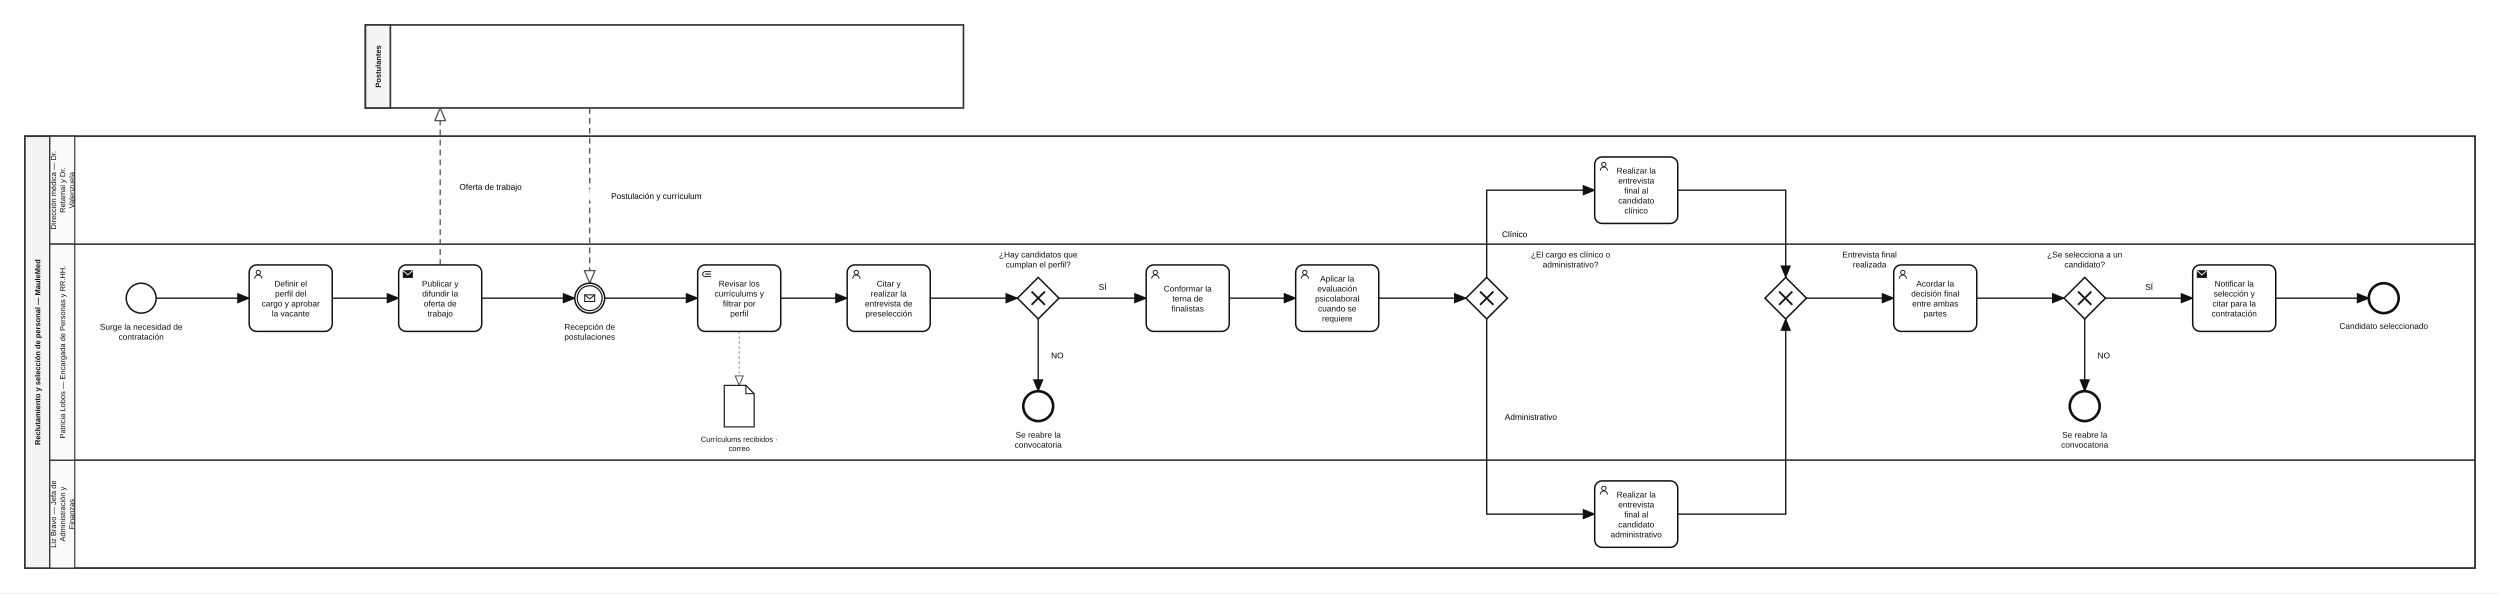
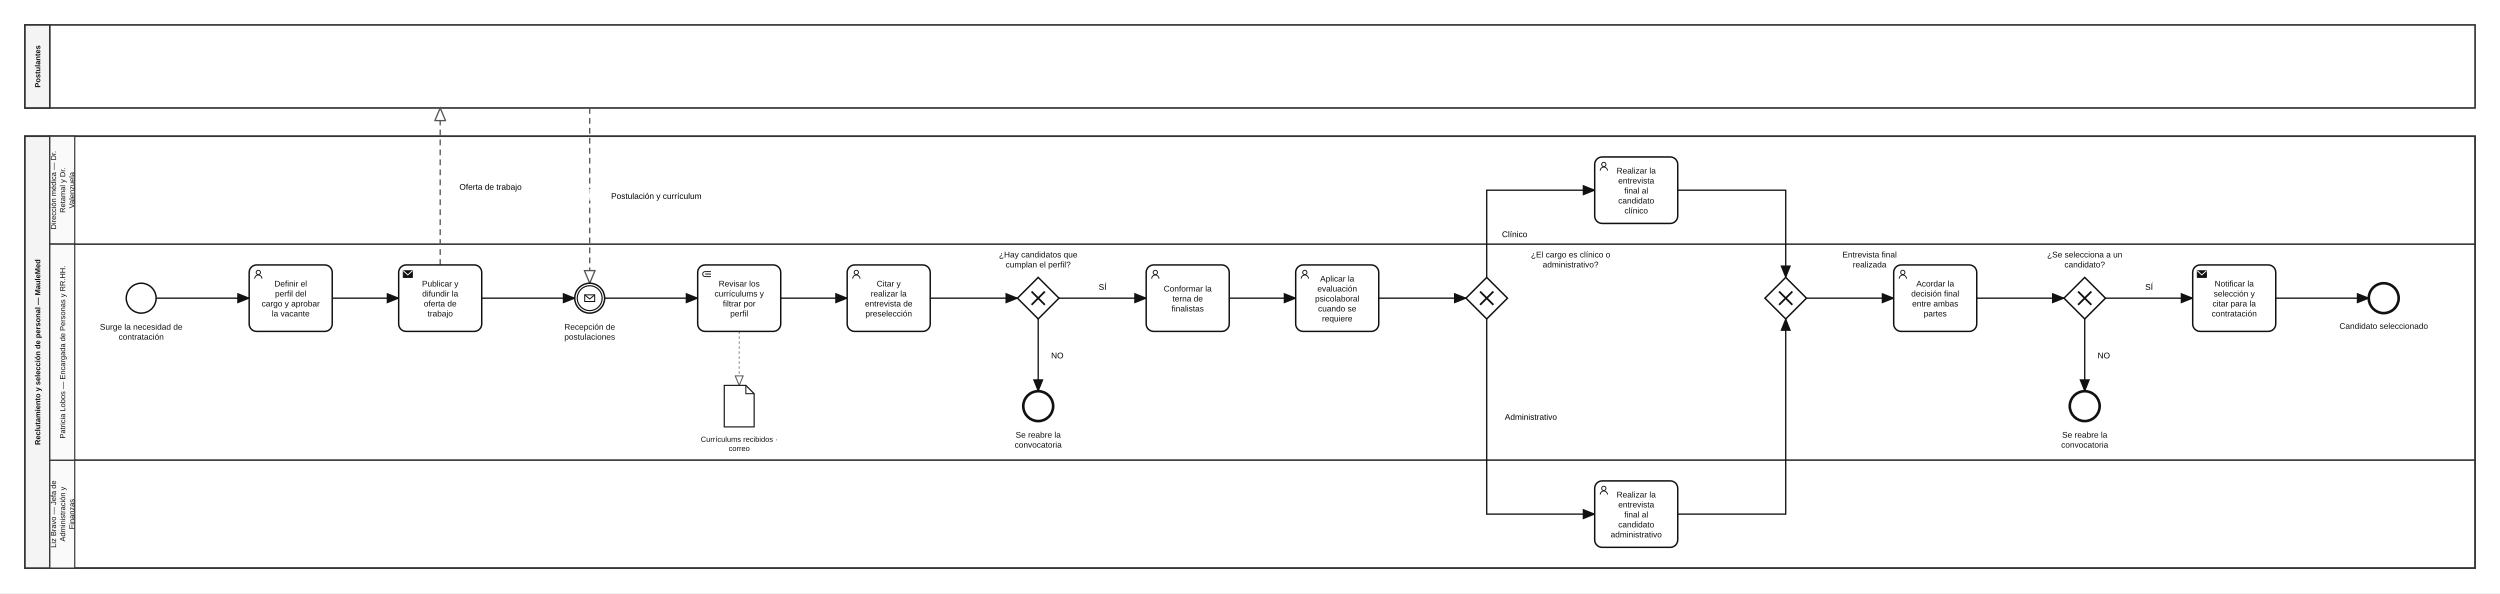
<svg xmlns="http://www.w3.org/2000/svg" width="3010" height="714" viewBox="0 0 3010 714">
  <rect width="100%" height="100%" fill="#ffffff" />
  <defs>
    <marker id="sf" markerWidth="10" markerHeight="8" refX="9" refY="4" orient="auto">
      <path d="M0,0 L10,4 L0,8 z" fill="#111" />
    </marker>
    <marker id="mf" markerWidth="11" markerHeight="9" refX="10" refY="4.5" orient="auto">
      <path d="M0.5,0.5 L10,4.5 L0.5,8.5 z" fill="#fff" stroke="#555" stroke-width="1" />
    </marker>
  </defs>
  <rect x="30.0" y="164.0" width="2950.0" height="520.0" fill="#fff" stroke="#333" stroke-width="2" />
  <rect x="30.0" y="164.0" width="30" height="520.0" fill="#f4f4f4" stroke="#333" stroke-width="2" />
  <g transform="translate(45.0,424.0) rotate(-90)">
    <text x="0.0" y="3.5" font-family="Arial,Helvetica,sans-serif" font-size="9" font-weight="bold" text-anchor="middle" fill="#111">Reclutamiento y selección de personal — MauleMed</text>
  </g>
-   <rect x="440.0" y="30.0" width="720.0" height="100.0" fill="#fff" stroke="#333" stroke-width="2" />
-   <rect x="440.0" y="30.0" width="30" height="100.0" fill="#f4f4f4" stroke="#333" stroke-width="2" />
-   <g transform="translate(455.0,80.0) rotate(-90)">
+   <rect x="30.0" y="30.0" width="2950.0" height="100.0" fill="#fff" stroke="#333" stroke-width="2" />
+   <rect x="30.0" y="30.0" width="30" height="100.0" fill="#f4f4f4" stroke="#333" stroke-width="2" />
+   <g transform="translate(45.0,80.0) rotate(-90)">
    <text x="0.0" y="3.5" font-family="Arial,Helvetica,sans-serif" font-size="9" font-weight="bold" text-anchor="middle" fill="#111">Postulantes</text>
  </g>
  <rect x="60.0" y="554.0" width="2920.0" height="130.0" fill="none" stroke="#333" stroke-width="1.4" />
  <rect x="60.0" y="554.0" width="30" height="130.0" fill="#fafafa" stroke="#333" stroke-width="1.4" />
  <g transform="translate(75.0,619.0) rotate(-90)">
    <text x="0.0" y="-7.5" font-family="Arial,Helvetica,sans-serif" font-size="9" font-weight="normal" text-anchor="middle" fill="#111">Liz Bravo — Jefa de</text>
    <text x="0.0" y="3.5" font-family="Arial,Helvetica,sans-serif" font-size="9" font-weight="normal" text-anchor="middle" fill="#111">Administración y</text>
    <text x="0.0" y="14.5" font-family="Arial,Helvetica,sans-serif" font-size="9" font-weight="normal" text-anchor="middle" fill="#111">Finanzas</text>
  </g>
  <rect x="60.0" y="164.0" width="2920.0" height="130.0" fill="none" stroke="#333" stroke-width="1.4" />
  <rect x="60.0" y="164.0" width="30" height="130.0" fill="#fafafa" stroke="#333" stroke-width="1.4" />
  <g transform="translate(75.0,229.0) rotate(-90)">
    <text x="0.0" y="-7.5" font-family="Arial,Helvetica,sans-serif" font-size="9" font-weight="normal" text-anchor="middle" fill="#111">Dirección médica — Dr.</text>
    <text x="0.0" y="3.5" font-family="Arial,Helvetica,sans-serif" font-size="9" font-weight="normal" text-anchor="middle" fill="#111">Retamal y Dr.</text>
    <text x="0.0" y="14.5" font-family="Arial,Helvetica,sans-serif" font-size="9" font-weight="normal" text-anchor="middle" fill="#111">Valenzuela</text>
  </g>
  <rect x="60.0" y="294.0" width="2920.0" height="260.0" fill="none" stroke="#333" stroke-width="1.4" />
  <rect x="60.0" y="294.0" width="30" height="260.0" fill="#fafafa" stroke="#333" stroke-width="1.4" />
  <g transform="translate(75.0,424.0) rotate(-90)">
    <text x="0.0" y="3.5" font-family="Arial,Helvetica,sans-serif" font-size="9" font-weight="normal" text-anchor="middle" fill="#111">Patricia Lobos — Encargada de Personas y RR.HH.</text>
  </g>
  <polyline points="890.0,399.0 890.0,464.0" fill="none" stroke="#888" stroke-width="1.2" stroke-dasharray="3,3" marker-end="url(#mf)" />
  <polyline points="188.0,359.0 300.0,359.0" fill="none" stroke="#111" stroke-width="1.6" marker-end="url(#sf)" />
  <polyline points="400.0,359.0 480.0,359.0" fill="none" stroke="#111" stroke-width="1.6" marker-end="url(#sf)" />
  <polyline points="580.0,359.0 692.0,359.0" fill="none" stroke="#111" stroke-width="1.6" marker-end="url(#sf)" />
  <polyline points="728.0,359.0 840.0,359.0" fill="none" stroke="#111" stroke-width="1.6" marker-end="url(#sf)" />
  <polyline points="940.0,359.0 1020.0,359.0" fill="none" stroke="#111" stroke-width="1.6" marker-end="url(#sf)" />
  <polyline points="1120.0,359.0 1225.0,359.0" fill="none" stroke="#111" stroke-width="1.6" marker-end="url(#sf)" />
  <polyline points="1250.0,384.0 1250.0,471.0" fill="none" stroke="#111" stroke-width="1.6" marker-end="url(#sf)" />
  <rect x="1262.6" y="419.5" width="20.8" height="14" fill="#fff" opacity="0.9" />
  <text x="1273.0" y="431.5" font-family="Arial,Helvetica,sans-serif" font-size="10" font-weight="normal" text-anchor="middle" fill="#000">NO</text>
  <polyline points="1275.0,359.0 1380.0,359.0" fill="none" stroke="#111" stroke-width="1.6" marker-end="url(#sf)" />
  <rect x="1317.1" y="337.0" width="20.8" height="14" fill="#fff" opacity="0.9" />
  <text x="1327.5" y="349.0" font-family="Arial,Helvetica,sans-serif" font-size="10" font-weight="normal" text-anchor="middle" fill="#000">SÍ</text>
  <polyline points="1480.0,359.0 1560.0,359.0" fill="none" stroke="#111" stroke-width="1.6" marker-end="url(#sf)" />
  <polyline points="1660.0,359.0 1765.0,359.0" fill="none" stroke="#111" stroke-width="1.6" marker-end="url(#sf)" />
  <polyline points="1790.0,334.0 1790.0,229.0 1920.0,229.0" fill="none" stroke="#111" stroke-width="1.6" marker-end="url(#sf)" />
  <rect x="1797.2" y="273.5" width="52.8" height="14" fill="#fff" opacity="0.9" />
  <text x="1823.6" y="285.5" font-family="Arial,Helvetica,sans-serif" font-size="10" font-weight="normal" text-anchor="middle" fill="#000">Clínico</text>
  <polyline points="1790.0,384.0 1790.0,619.0 1920.0,619.0" fill="none" stroke="#111" stroke-width="1.6" marker-end="url(#sf)" />
  <rect x="1794.4" y="493.5" width="97.6" height="14" fill="#fff" opacity="0.9" />
  <text x="1843.2" y="505.5" font-family="Arial,Helvetica,sans-serif" font-size="10" font-weight="normal" text-anchor="middle" fill="#000">Administrativo</text>
  <polyline points="2020.0,229.0 2150.0,229.0 2150.0,334.0" fill="none" stroke="#111" stroke-width="1.6" marker-end="url(#sf)" />
  <polyline points="2020.0,619.0 2150.0,619.0 2150.0,384.0" fill="none" stroke="#111" stroke-width="1.6" marker-end="url(#sf)" />
  <polyline points="2175.0,359.0 2280.0,359.0" fill="none" stroke="#111" stroke-width="1.6" marker-end="url(#sf)" />
  <polyline points="2380.0,359.0 2485.0,359.0" fill="none" stroke="#111" stroke-width="1.6" marker-end="url(#sf)" />
  <polyline points="2510.0,384.0 2510.0,471.0" fill="none" stroke="#111" stroke-width="1.6" marker-end="url(#sf)" />
  <rect x="2522.6" y="419.5" width="20.8" height="14" fill="#fff" opacity="0.9" />
  <text x="2533.0" y="431.5" font-family="Arial,Helvetica,sans-serif" font-size="10" font-weight="normal" text-anchor="middle" fill="#000">NO</text>
  <polyline points="2535.0,359.0 2640.0,359.0" fill="none" stroke="#111" stroke-width="1.6" marker-end="url(#sf)" />
  <rect x="2577.1" y="337.0" width="20.8" height="14" fill="#fff" opacity="0.9" />
  <text x="2587.5" y="349.0" font-family="Arial,Helvetica,sans-serif" font-size="10" font-weight="normal" text-anchor="middle" fill="#000">SÍ</text>
  <polyline points="2740.0,359.0 2852.0,359.0" fill="none" stroke="#111" stroke-width="1.6" marker-end="url(#sf)" />
  <polyline points="530.0,319.0 530.0,130.0" fill="none" stroke="#555" stroke-width="1.6" stroke-dasharray="7,5" marker-end="url(#mf)" />
  <rect x="532.2" y="216.5" width="116.8" height="14" fill="#fff" opacity="0.9" />
  <text x="590.6" y="228.5" font-family="Arial,Helvetica,sans-serif" font-size="10" font-weight="normal" text-anchor="middle" fill="#000">Oferta de trabajo</text>
  <polyline points="710.0,130.0 710.0,341.0" fill="none" stroke="#555" stroke-width="1.6" stroke-dasharray="7,5" marker-end="url(#mf)" />
  <rect x="709.4" y="227.5" width="161.6" height="14" fill="#fff" opacity="0.9" />
  <text x="790.2" y="239.5" font-family="Arial,Helvetica,sans-serif" font-size="10" font-weight="normal" text-anchor="middle" fill="#000">Postulación y currículum</text>
  <path d="M872.0,464.0 L898.0,464.0 L908.0,474.0 L908.0,514.0 L872.0,514.0 Z" fill="#fff" stroke="#111" stroke-width="1.4" />
  <path d="M898.0,464.0 L898.0,474.0 L908.0,474.0" fill="none" stroke="#111" stroke-width="1.2" />
  <text x="890.0" y="532.0" font-family="Arial,Helvetica,sans-serif" font-size="9" font-weight="normal" text-anchor="middle" fill="#111">Currículums recibidos ·</text>
  <text x="890.0" y="543.0" font-family="Arial,Helvetica,sans-serif" font-size="9" font-weight="normal" text-anchor="middle" fill="#111">correo</text>
  <rect x="2280.0" y="319.0" width="100.0" height="80.0" rx="9" ry="9" fill="#fff" stroke="#111" stroke-width="1.8" />
  <circle cx="2291.0" cy="328.0" r="2.6" fill="none" stroke="#111" stroke-width="1.1" />
  <path d="M2286.6,335.5 a4.4,4.4 0 0 1 8.8,0" fill="none" stroke="#111" stroke-width="1.1" />
  <text x="2330.0" y="345.0" font-family="Arial,Helvetica,sans-serif" font-size="10" font-weight="normal" text-anchor="middle" fill="#111">Acordar la</text>
  <text x="2330.0" y="357.0" font-family="Arial,Helvetica,sans-serif" font-size="10" font-weight="normal" text-anchor="middle" fill="#111">decisión final</text>
  <text x="2330.0" y="369.0" font-family="Arial,Helvetica,sans-serif" font-size="10" font-weight="normal" text-anchor="middle" fill="#111">entre ambas</text>
  <text x="2330.0" y="381.0" font-family="Arial,Helvetica,sans-serif" font-size="10" font-weight="normal" text-anchor="middle" fill="#111">partes</text>
  <rect x="300.0" y="319.0" width="100.0" height="80.0" rx="9" ry="9" fill="#fff" stroke="#111" stroke-width="1.8" />
  <circle cx="311.0" cy="328.0" r="2.6" fill="none" stroke="#111" stroke-width="1.1" />
  <path d="M306.6,335.5 a4.4,4.4 0 0 1 8.8,0" fill="none" stroke="#111" stroke-width="1.1" />
  <text x="350.0" y="345.0" font-family="Arial,Helvetica,sans-serif" font-size="10" font-weight="normal" text-anchor="middle" fill="#111">Definir el</text>
  <text x="350.0" y="357.0" font-family="Arial,Helvetica,sans-serif" font-size="10" font-weight="normal" text-anchor="middle" fill="#111">perfil del</text>
  <text x="350.0" y="369.0" font-family="Arial,Helvetica,sans-serif" font-size="10" font-weight="normal" text-anchor="middle" fill="#111">cargo y aprobar</text>
  <text x="350.0" y="381.0" font-family="Arial,Helvetica,sans-serif" font-size="10" font-weight="normal" text-anchor="middle" fill="#111">la vacante</text>
  <circle cx="1250.0" cy="489.0" r="18.0" fill="#fff" stroke="#111" stroke-width="3.2" />
  <text x="1250.0" y="527.0" font-family="Arial,Helvetica,sans-serif" font-size="10" font-weight="normal" text-anchor="middle" fill="#111">Se reabre la</text>
  <text x="1250.0" y="539.0" font-family="Arial,Helvetica,sans-serif" font-size="10" font-weight="normal" text-anchor="middle" fill="#111">convocatoria</text>
  <circle cx="2510.0" cy="489.0" r="18.0" fill="#fff" stroke="#111" stroke-width="3.2" />
  <text x="2510.0" y="527.0" font-family="Arial,Helvetica,sans-serif" font-size="10" font-weight="normal" text-anchor="middle" fill="#111">Se reabre la</text>
  <text x="2510.0" y="539.0" font-family="Arial,Helvetica,sans-serif" font-size="10" font-weight="normal" text-anchor="middle" fill="#111">convocatoria</text>
  <circle cx="2870.0" cy="359.0" r="18.0" fill="#fff" stroke="#111" stroke-width="3.2" />
  <text x="2870.0" y="396.0" font-family="Arial,Helvetica,sans-serif" font-size="10" font-weight="normal" text-anchor="middle" fill="#111">Candidato seleccionado</text>
  <rect x="1020.0" y="319.0" width="100.0" height="80.0" rx="9" ry="9" fill="#fff" stroke="#111" stroke-width="1.8" />
  <circle cx="1031.0" cy="328.0" r="2.6" fill="none" stroke="#111" stroke-width="1.1" />
  <path d="M1026.6,335.5 a4.4,4.4 0 0 1 8.8,0" fill="none" stroke="#111" stroke-width="1.1" />
  <text x="1070.0" y="345.0" font-family="Arial,Helvetica,sans-serif" font-size="10" font-weight="normal" text-anchor="middle" fill="#111">Citar y</text>
  <text x="1070.0" y="357.0" font-family="Arial,Helvetica,sans-serif" font-size="10" font-weight="normal" text-anchor="middle" fill="#111">realizar la</text>
  <text x="1070.0" y="369.0" font-family="Arial,Helvetica,sans-serif" font-size="10" font-weight="normal" text-anchor="middle" fill="#111">entrevista de</text>
  <text x="1070.0" y="381.0" font-family="Arial,Helvetica,sans-serif" font-size="10" font-weight="normal" text-anchor="middle" fill="#111">preselección</text>
  <rect x="1920.0" y="579.0" width="100.0" height="80.0" rx="9" ry="9" fill="#fff" stroke="#111" stroke-width="1.8" />
  <circle cx="1931.0" cy="588.0" r="2.6" fill="none" stroke="#111" stroke-width="1.1" />
  <path d="M1926.6,595.5 a4.4,4.4 0 0 1 8.8,0" fill="none" stroke="#111" stroke-width="1.1" />
  <text x="1970.0" y="599.0" font-family="Arial,Helvetica,sans-serif" font-size="10" font-weight="normal" text-anchor="middle" fill="#111">Realizar la</text>
  <text x="1970.0" y="611.0" font-family="Arial,Helvetica,sans-serif" font-size="10" font-weight="normal" text-anchor="middle" fill="#111">entrevista</text>
  <text x="1970.0" y="623.0" font-family="Arial,Helvetica,sans-serif" font-size="10" font-weight="normal" text-anchor="middle" fill="#111">final al</text>
  <text x="1970.0" y="635.0" font-family="Arial,Helvetica,sans-serif" font-size="10" font-weight="normal" text-anchor="middle" fill="#111">candidato</text>
  <text x="1970.0" y="647.0" font-family="Arial,Helvetica,sans-serif" font-size="10" font-weight="normal" text-anchor="middle" fill="#111">administrativo</text>
  <rect x="1920.0" y="189.0" width="100.0" height="80.0" rx="9" ry="9" fill="#fff" stroke="#111" stroke-width="1.8" />
  <circle cx="1931.0" cy="198.0" r="2.6" fill="none" stroke="#111" stroke-width="1.1" />
  <path d="M1926.6,205.5 a4.4,4.4 0 0 1 8.8,0" fill="none" stroke="#111" stroke-width="1.1" />
  <text x="1970.0" y="209.0" font-family="Arial,Helvetica,sans-serif" font-size="10" font-weight="normal" text-anchor="middle" fill="#111">Realizar la</text>
  <text x="1970.0" y="221.0" font-family="Arial,Helvetica,sans-serif" font-size="10" font-weight="normal" text-anchor="middle" fill="#111">entrevista</text>
  <text x="1970.0" y="233.0" font-family="Arial,Helvetica,sans-serif" font-size="10" font-weight="normal" text-anchor="middle" fill="#111">final al</text>
  <text x="1970.0" y="245.0" font-family="Arial,Helvetica,sans-serif" font-size="10" font-weight="normal" text-anchor="middle" fill="#111">candidato</text>
  <text x="1970.0" y="257.0" font-family="Arial,Helvetica,sans-serif" font-size="10" font-weight="normal" text-anchor="middle" fill="#111">clínico</text>
  <rect x="1560.0" y="319.0" width="100.0" height="80.0" rx="9" ry="9" fill="#fff" stroke="#111" stroke-width="1.8" />
  <circle cx="1571.0" cy="328.0" r="2.6" fill="none" stroke="#111" stroke-width="1.1" />
  <path d="M1566.6,335.5 a4.4,4.4 0 0 1 8.8,0" fill="none" stroke="#111" stroke-width="1.1" />
  <text x="1610.0" y="339.0" font-family="Arial,Helvetica,sans-serif" font-size="10" font-weight="normal" text-anchor="middle" fill="#111">Aplicar la</text>
  <text x="1610.0" y="351.0" font-family="Arial,Helvetica,sans-serif" font-size="10" font-weight="normal" text-anchor="middle" fill="#111">evaluación</text>
  <text x="1610.0" y="363.0" font-family="Arial,Helvetica,sans-serif" font-size="10" font-weight="normal" text-anchor="middle" fill="#111">psicolaboral</text>
  <text x="1610.0" y="375.0" font-family="Arial,Helvetica,sans-serif" font-size="10" font-weight="normal" text-anchor="middle" fill="#111">cuando se</text>
  <text x="1610.0" y="387.0" font-family="Arial,Helvetica,sans-serif" font-size="10" font-weight="normal" text-anchor="middle" fill="#111">requiere</text>
  <rect x="840.0" y="319.0" width="100.0" height="80.0" rx="9" ry="9" fill="#fff" stroke="#111" stroke-width="1.8" />
  <path d="M849.0,327.0 h7 M849.0,330.0 h7 M849.0,333.0 h7 M849.0,327.0 a3,3 0 0 0 0,6" fill="none" stroke="#111" stroke-width="1.1" />
  <text x="890.0" y="345.0" font-family="Arial,Helvetica,sans-serif" font-size="10" font-weight="normal" text-anchor="middle" fill="#111">Revisar los</text>
  <text x="890.0" y="357.0" font-family="Arial,Helvetica,sans-serif" font-size="10" font-weight="normal" text-anchor="middle" fill="#111">currículums y</text>
  <text x="890.0" y="369.0" font-family="Arial,Helvetica,sans-serif" font-size="10" font-weight="normal" text-anchor="middle" fill="#111">filtrar por</text>
  <text x="890.0" y="381.0" font-family="Arial,Helvetica,sans-serif" font-size="10" font-weight="normal" text-anchor="middle" fill="#111">perfil</text>
  <polygon points="1250.0,334.0 1275.0,359.0 1250.0,384.0 1225.0,359.0" fill="#fff" stroke="#111" stroke-width="1.8" />
  <path d="M1242.0,351.0 L1258.0,367.0 M1258.0,351.0 L1242.0,367.0" stroke="#111" stroke-width="2.2" fill="none" />
  <text x="1250.0" y="310.0" font-family="Arial,Helvetica,sans-serif" font-size="10" font-weight="normal" text-anchor="middle" fill="#111">¿Hay candidatos que</text>
  <text x="1250.0" y="322.0" font-family="Arial,Helvetica,sans-serif" font-size="10" font-weight="normal" text-anchor="middle" fill="#111">cumplan el perfil?</text>
  <polygon points="2510.0,334.0 2535.0,359.0 2510.0,384.0 2485.0,359.0" fill="#fff" stroke="#111" stroke-width="1.8" />
  <path d="M2502.0,351.0 L2518.0,367.0 M2518.0,351.0 L2502.0,367.0" stroke="#111" stroke-width="2.2" fill="none" />
  <text x="2510.0" y="310.0" font-family="Arial,Helvetica,sans-serif" font-size="10" font-weight="normal" text-anchor="middle" fill="#111">¿Se selecciona a un</text>
  <text x="2510.0" y="322.0" font-family="Arial,Helvetica,sans-serif" font-size="10" font-weight="normal" text-anchor="middle" fill="#111">candidato?</text>
  <polygon points="1790.0,334.0 1815.0,359.0 1790.0,384.0 1765.0,359.0" fill="#fff" stroke="#111" stroke-width="1.8" />
  <path d="M1782.0,351.0 L1798.0,367.0 M1798.0,351.0 L1782.0,367.0" stroke="#111" stroke-width="2.2" fill="none" />
  <text x="1891.0" y="310.0" font-family="Arial,Helvetica,sans-serif" font-size="10" font-weight="normal" text-anchor="middle" fill="#111">¿El cargo es clínico o</text>
  <text x="1891.0" y="322.0" font-family="Arial,Helvetica,sans-serif" font-size="10" font-weight="normal" text-anchor="middle" fill="#111">administrativo?</text>
  <polygon points="2150.0,334.0 2175.0,359.0 2150.0,384.0 2125.0,359.0" fill="#fff" stroke="#111" stroke-width="1.8" />
  <path d="M2142.0,351.0 L2158.0,367.0 M2158.0,351.0 L2142.0,367.0" stroke="#111" stroke-width="2.2" fill="none" />
  <text x="2251.0" y="310.0" font-family="Arial,Helvetica,sans-serif" font-size="10" font-weight="normal" text-anchor="middle" fill="#111">Entrevista final</text>
  <text x="2251.0" y="322.0" font-family="Arial,Helvetica,sans-serif" font-size="10" font-weight="normal" text-anchor="middle" fill="#111">realizada</text>
  <rect x="2640.0" y="319.0" width="100.0" height="80.0" rx="9" ry="9" fill="#fff" stroke="#111" stroke-width="1.8" />
  <rect x="2645.5" y="326.0" width="11" height="8" fill="#111" stroke="#111" stroke-width="1.1" />
  <path d="M2645.5,326.0 L2651.0,331.0 L2656.5,326.0" fill="none" stroke="#fff" stroke-width="1.1" />
  <text x="2690.0" y="345.0" font-family="Arial,Helvetica,sans-serif" font-size="10" font-weight="normal" text-anchor="middle" fill="#111">Notificar la</text>
  <text x="2690.0" y="357.0" font-family="Arial,Helvetica,sans-serif" font-size="10" font-weight="normal" text-anchor="middle" fill="#111">selección y</text>
  <text x="2690.0" y="369.0" font-family="Arial,Helvetica,sans-serif" font-size="10" font-weight="normal" text-anchor="middle" fill="#111">citar para la</text>
  <text x="2690.0" y="381.0" font-family="Arial,Helvetica,sans-serif" font-size="10" font-weight="normal" text-anchor="middle" fill="#111">contratación</text>
  <rect x="480.0" y="319.0" width="100.0" height="80.0" rx="9" ry="9" fill="#fff" stroke="#111" stroke-width="1.8" />
  <rect x="485.5" y="326.0" width="11" height="8" fill="#111" stroke="#111" stroke-width="1.1" />
  <path d="M485.5,326.0 L491.0,331.0 L496.5,326.0" fill="none" stroke="#fff" stroke-width="1.1" />
  <text x="530.0" y="345.0" font-family="Arial,Helvetica,sans-serif" font-size="10" font-weight="normal" text-anchor="middle" fill="#111">Publicar y</text>
  <text x="530.0" y="357.0" font-family="Arial,Helvetica,sans-serif" font-size="10" font-weight="normal" text-anchor="middle" fill="#111">difundir la</text>
  <text x="530.0" y="369.0" font-family="Arial,Helvetica,sans-serif" font-size="10" font-weight="normal" text-anchor="middle" fill="#111">oferta de</text>
  <text x="530.0" y="381.0" font-family="Arial,Helvetica,sans-serif" font-size="10" font-weight="normal" text-anchor="middle" fill="#111">trabajo</text>
  <circle cx="710.0" cy="359.0" r="18.0" fill="#fff" stroke="#111" stroke-width="1.8" />
  <circle cx="710.0" cy="359.0" r="15.0" fill="none" stroke="#111" stroke-width="1.4" />
  <rect x="704.0" y="355.0" width="12" height="8" fill="none" stroke="#111" stroke-width="1.2" />
  <path d="M704.0,355.0 L710.0,360.0 L716.0,355.0" fill="none" stroke="#111" stroke-width="1.2" />
  <text x="710.0" y="397.0" font-family="Arial,Helvetica,sans-serif" font-size="10" font-weight="normal" text-anchor="middle" fill="#111">Recepción de</text>
  <text x="710.0" y="409.0" font-family="Arial,Helvetica,sans-serif" font-size="10" font-weight="normal" text-anchor="middle" fill="#111">postulaciones</text>
  <circle cx="170.0" cy="359.0" r="18.0" fill="#fff" stroke="#111" stroke-width="1.8" />
  <text x="170.0" y="397.0" font-family="Arial,Helvetica,sans-serif" font-size="10" font-weight="normal" text-anchor="middle" fill="#111">Surge la necesidad de</text>
  <text x="170.0" y="409.0" font-family="Arial,Helvetica,sans-serif" font-size="10" font-weight="normal" text-anchor="middle" fill="#111">contratación</text>
  <rect x="1380.0" y="319.0" width="100.0" height="80.0" rx="9" ry="9" fill="#fff" stroke="#111" stroke-width="1.8" />
  <circle cx="1391.0" cy="328.0" r="2.6" fill="none" stroke="#111" stroke-width="1.1" />
  <path d="M1386.6,335.5 a4.4,4.4 0 0 1 8.8,0" fill="none" stroke="#111" stroke-width="1.1" />
  <text x="1430.0" y="351.0" font-family="Arial,Helvetica,sans-serif" font-size="10" font-weight="normal" text-anchor="middle" fill="#111">Conformar la</text>
  <text x="1430.0" y="363.0" font-family="Arial,Helvetica,sans-serif" font-size="10" font-weight="normal" text-anchor="middle" fill="#111">terna de</text>
  <text x="1430.0" y="375.0" font-family="Arial,Helvetica,sans-serif" font-size="10" font-weight="normal" text-anchor="middle" fill="#111">finalistas</text>
</svg>
